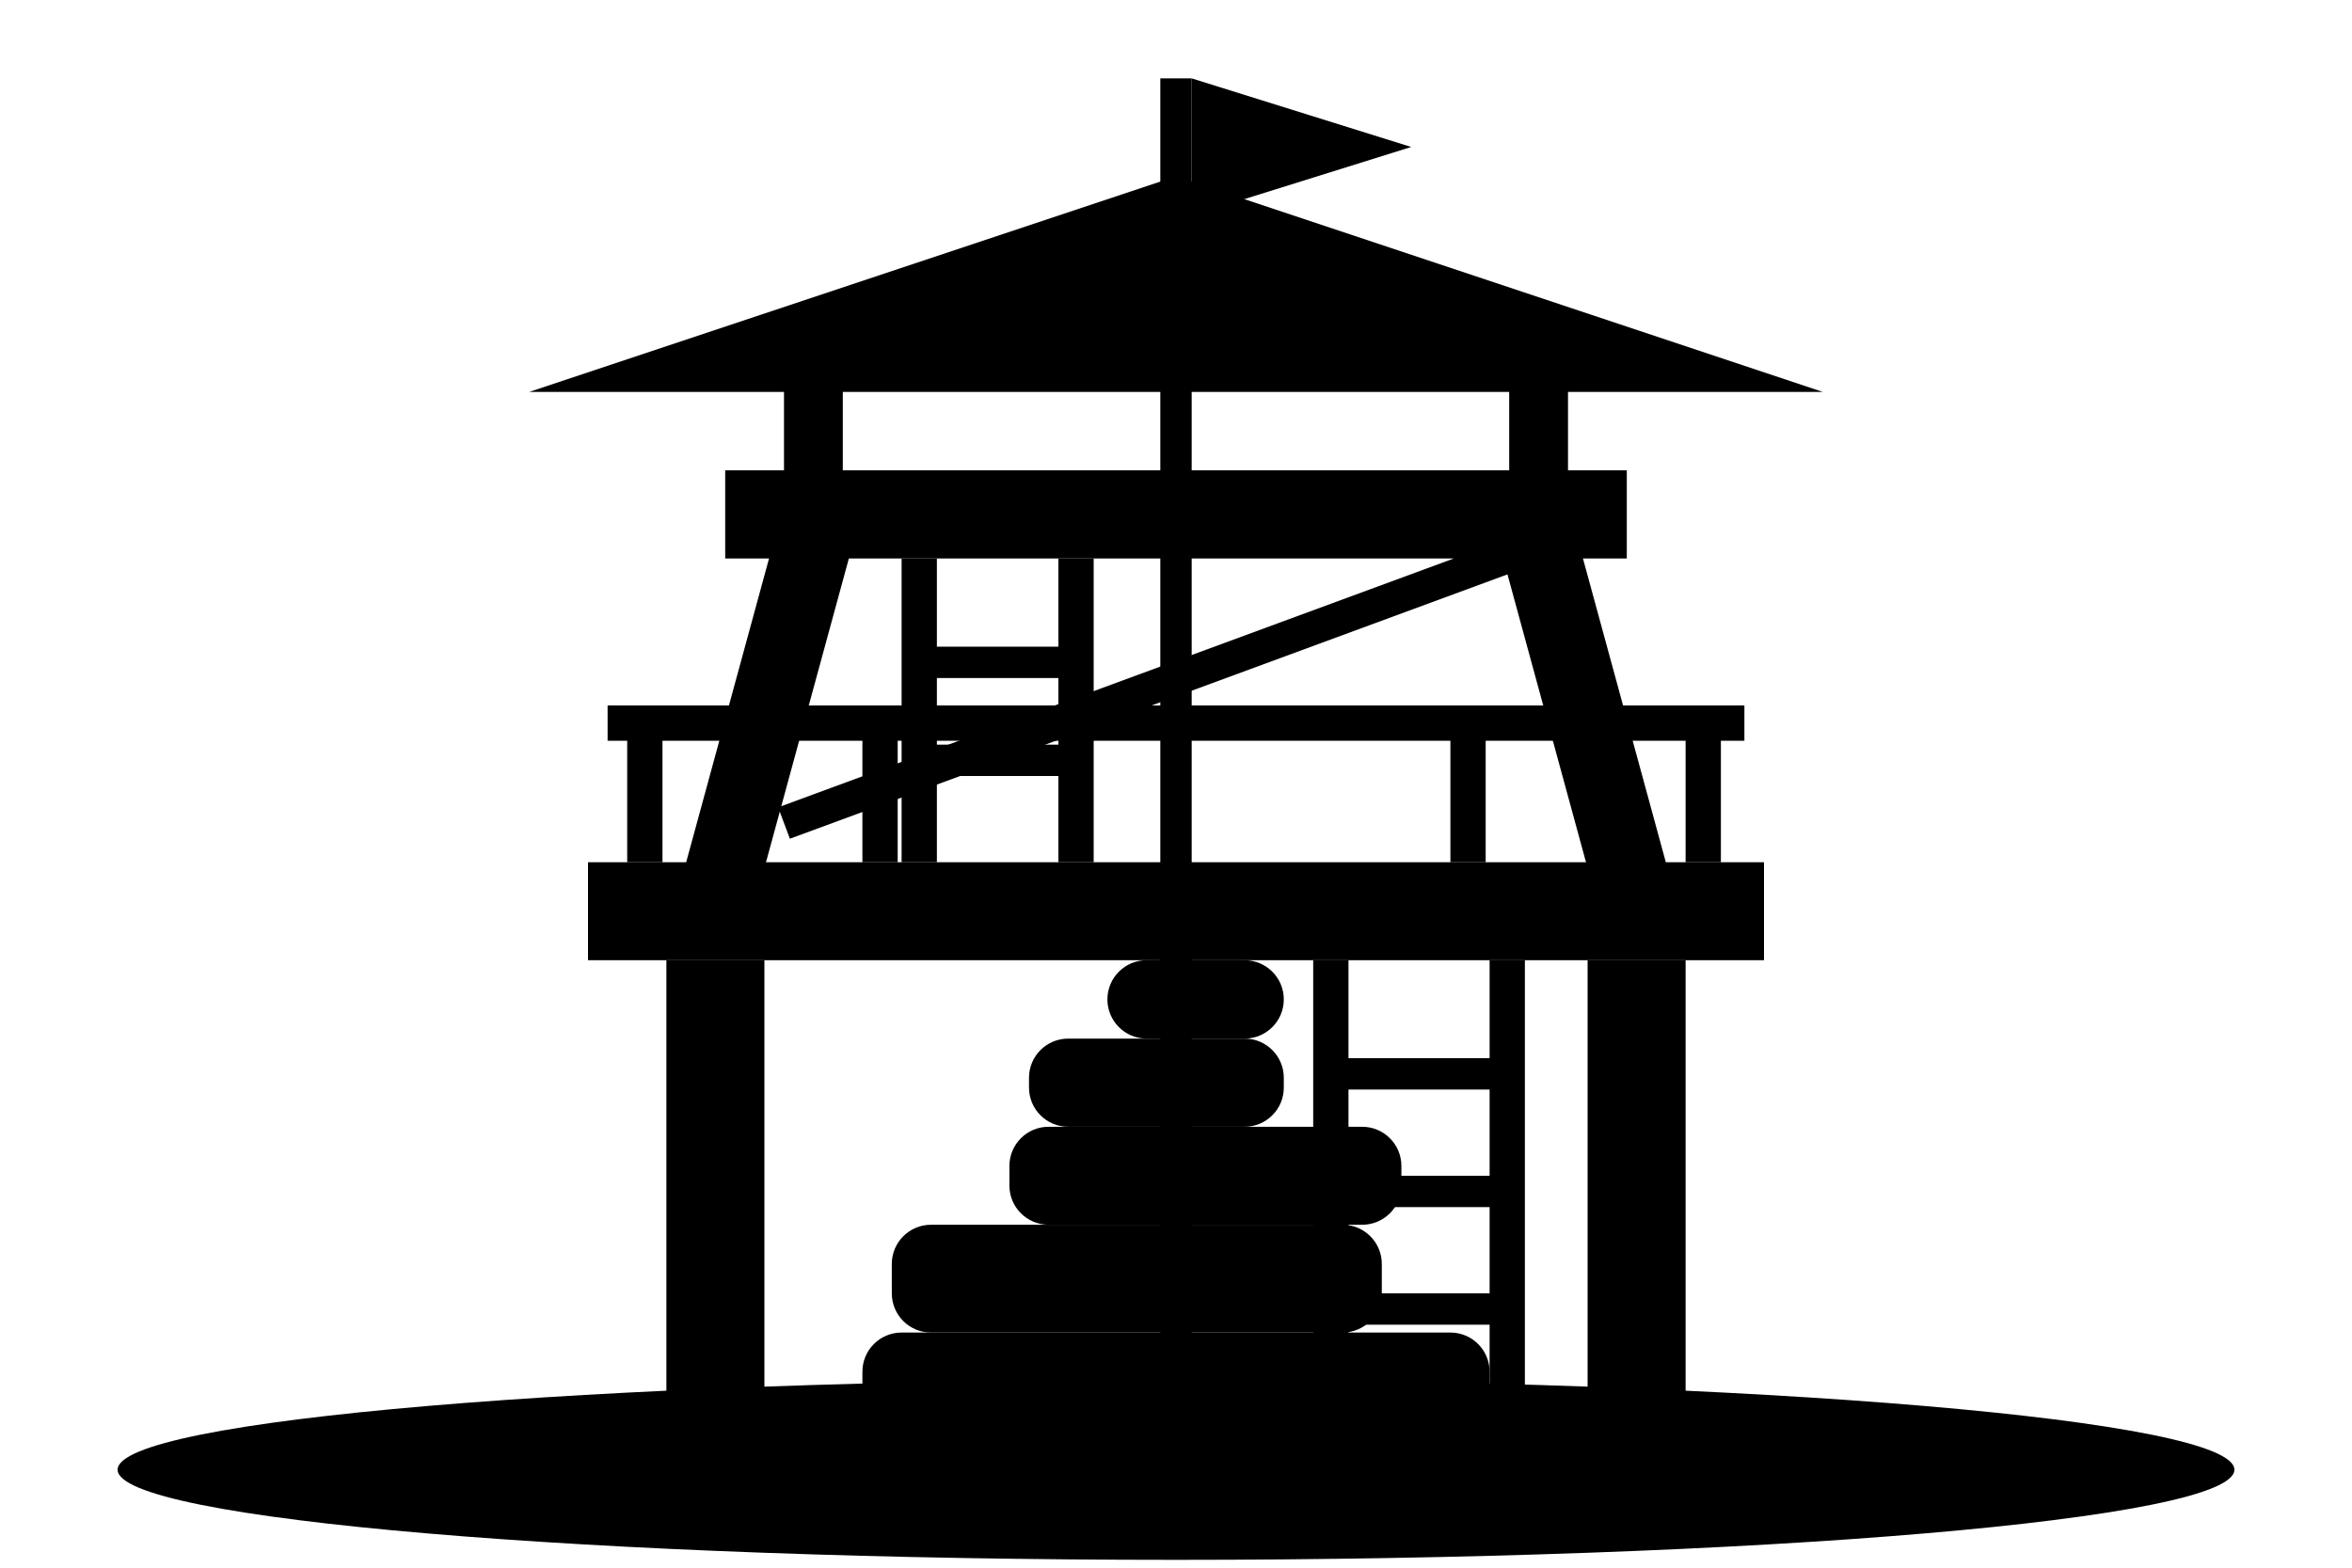
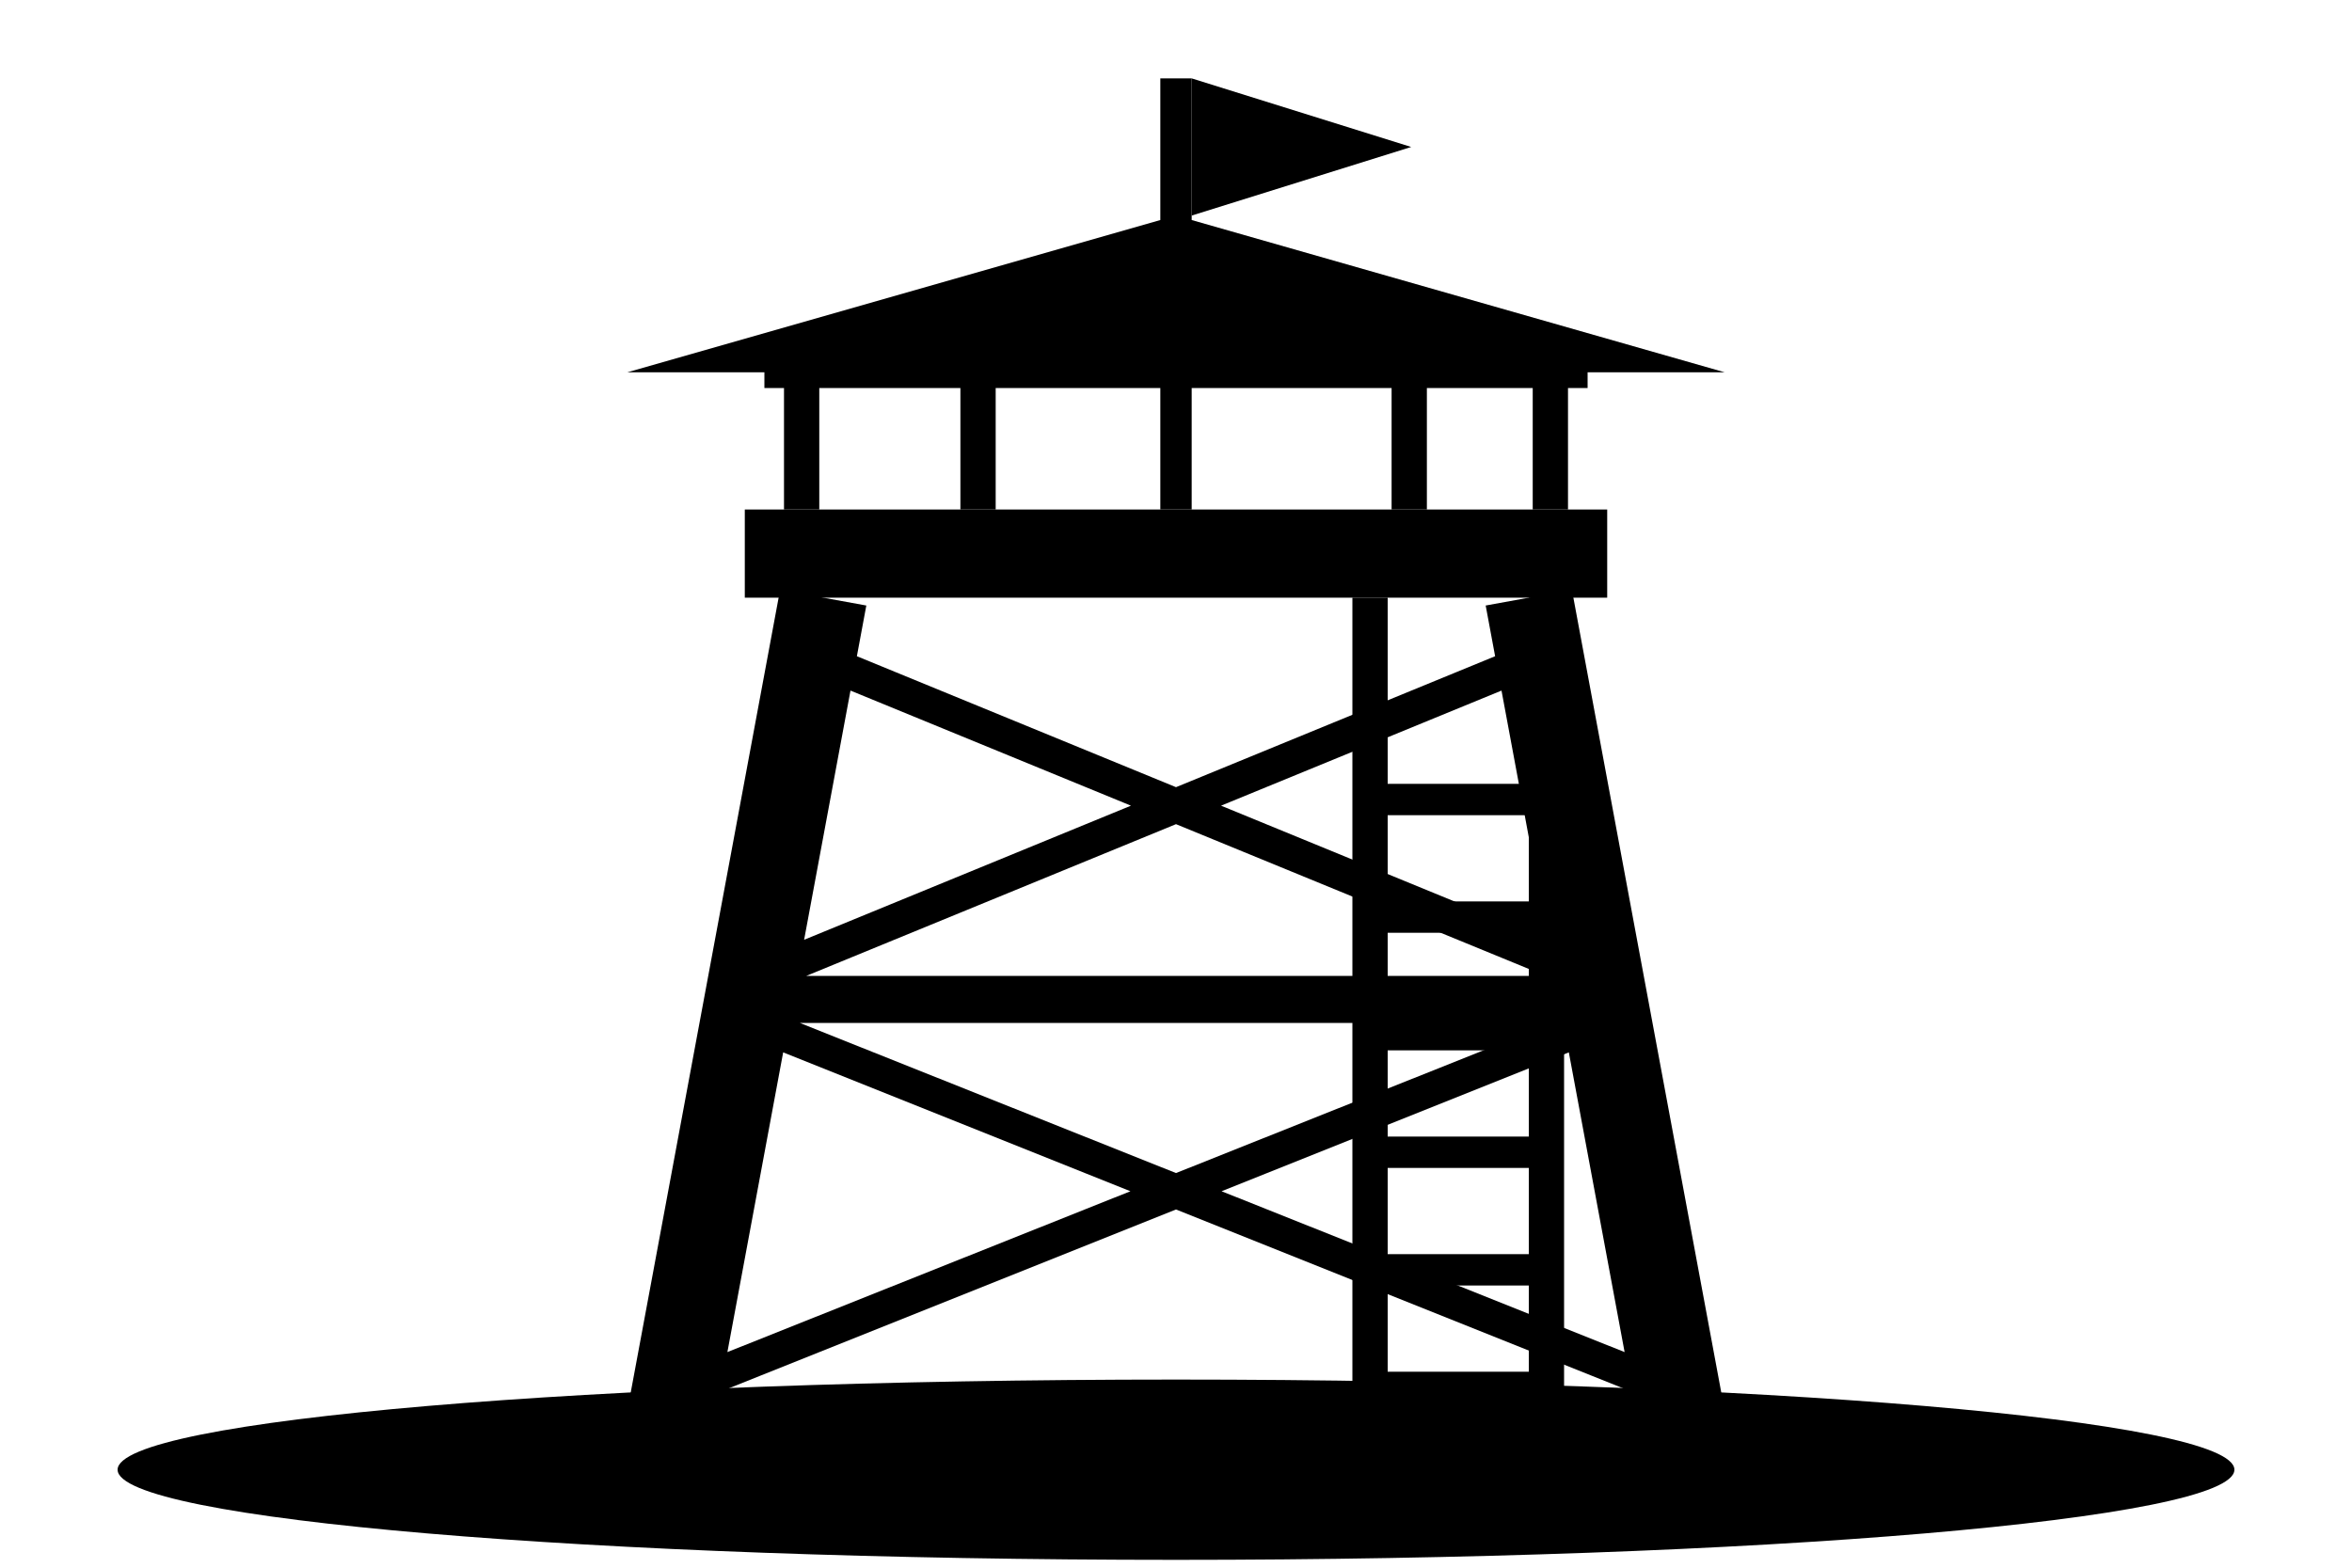
<svg xmlns="http://www.w3.org/2000/svg" viewBox="0 0 120 80">
  <ellipse class="tint-strong" cx="60" cy="75" rx="54" ry="4.6" />
  <rect class="fg" x="53" y="74" width="14" height="3.5" rx="1" />
  <rect class="bg" x="54.4" y="75.4" width="11.2" height="0.7" />
-   <path class="fg" d="M59.2 4H60.8V74H59.2ZM34.6 45.5L40.6 23.5L44.4 24.5L38.4 46.5Z" />
-   <polygon class="bg" points="41.6,25.2 36.3,44.5 37.4,44.8 42.7,25.5" />
-   <polygon class="fg" points="85.4,45.5 79.4,23.5 75.6,24.5 81.6,46.5" />
-   <polygon class="bg" points="78.4,25.2 77.3,25.5 82.6,44.8 83.7,44.5" />
-   <path class="fg" d="M39.7 41.2L77.7 27.2L78.3 28.8L40.3 42.8ZM37 24H83V28.5H37Z" />
-   <rect class="bg" x="39" y="26" width="42" height="0.5" />
-   <path class="fg" d="M46 28.5H47.8V44H46ZM54 28.5H55.8V44H54ZM46 33H55.8V34.6H46ZM46 38H55.8V39.6H46ZM40 19H43V24H40ZM77 19H80V24H77Z" />
-   <path class="bg" d="M41.4 20.4H41.6V22.6H41.4ZM78.4 20.4H78.6V22.6H78.4Z" />
-   <polygon class="fg" points="60,9 93,20 27,20" />
-   <polygon class="bg" points="80.7,18 39.3,18 60,11.1" />
-   <rect class="fg" x="44" y="68" width="32" height="6" rx="2" />
-   <rect class="bg" x="46" y="70" width="28" height="2" />
-   <rect class="fg" x="45.5" y="62.5" width="25" height="5.5" rx="2" />
-   <rect class="bg" x="47.5" y="64.5" width="21" height="1.5" />
-   <rect class="fg" x="51.5" y="57.5" width="20" height="5" rx="2" />
-   <rect class="bg" x="53.5" y="59.5" width="16" height="1" />
-   <rect class="fg" x="52.5" y="53" width="13" height="4.5" rx="2" />
-   <rect class="bg" x="54.5" y="55" width="9" height="0.5" />
-   <rect class="fg" x="56.5" y="49" width="9" height="4" rx="2" />
-   <rect class="bg" x="58.5" y="51" width="5" height="0" />
-   <path class="fg" d="M34 49H39V74H34ZM81 49H86V74H81Z" />
-   <path class="bg" d="M36 51H37V72H36ZM83 51H84V72H83Z" />
-   <rect class="fg" x="30" y="44" width="60" height="5" />
-   <rect class="bg" x="32" y="46" width="56" height="1" />
-   <path class="fg" d="M31 36H89V37.8H31ZM32 36H33.8V44H32ZM44 36H45.8V44H44ZM74 36H75.8V44H74ZM86 36H87.8V44H86ZM67 49H68.8V74H67ZM76 49H77.8V74H76ZM67 54H77.8V55.6H67ZM67 60H77.8V61.6H67ZM67 66H77.8V67.6H67ZM60.8 4L72 7.5L60.8 11Z" />
+   <path class="fg" d="M59.2 4H60.8V26H59.2ZM60 11L88 19L32 19Z" />
+   <polygon class="bg" points="73.7,17 46.3,17 60,13.1" />
+   <path class="fg" d="M39 18H81V19.8H39ZM40 18H41.8V26H40ZM49 18H50.8V26H49ZM71 18H72.8V26H71ZM78.2 18H80V26H78.2ZM34.1 70.2L81.7 51.2L82.3 52.8L34.8 71.8ZM85.2 71.8L37.7 52.8L38.3 51.2L85.9 70.2ZM38 49.2L78.2 32.7L78.9 34.3L38.7 50.8ZM81.3 50.8L41.1 34.3L41.8 32.7L82 49.2ZM38.2 49.8L81.8 49.8L81.8 52.2L38.2 52.2ZM31.8 73.1L39.8 30.1L44.2 30.9L36.2 73.9ZM83.8 73.9L75.8 30.9L80.2 30.1L88.2 73.1Z" />
+   <path class="bg" d="M42.4 32.1L35 72.2L33.6 71.9L41 31.8ZM86.4 71.9L85 72.2L77.6 32.1L79 31.8Z" />
+   <rect class="fg" x="38" y="26" width="44" height="4.5" />
+   <rect class="bg" x="40" y="28" width="40" height="0.5" />
+   <path class="fg" d="M69 30.5H70.8V74H69ZM78 30.5H79.8V74H78ZM69 70H79.8V71.6H69ZM69 64H79.8V65.6H69ZM69 58H79.8V59.6H69ZM69 52H79.8V53.6H69ZM69 46H79.8V47.6H69ZM69 40H79.8V41.6H69ZM60.8 4L72 7.5L60.8 11Z" />
  <polygon class="accent" points="67.3,7.5 62.2,9.1 62.2,5.9" />
</svg>
